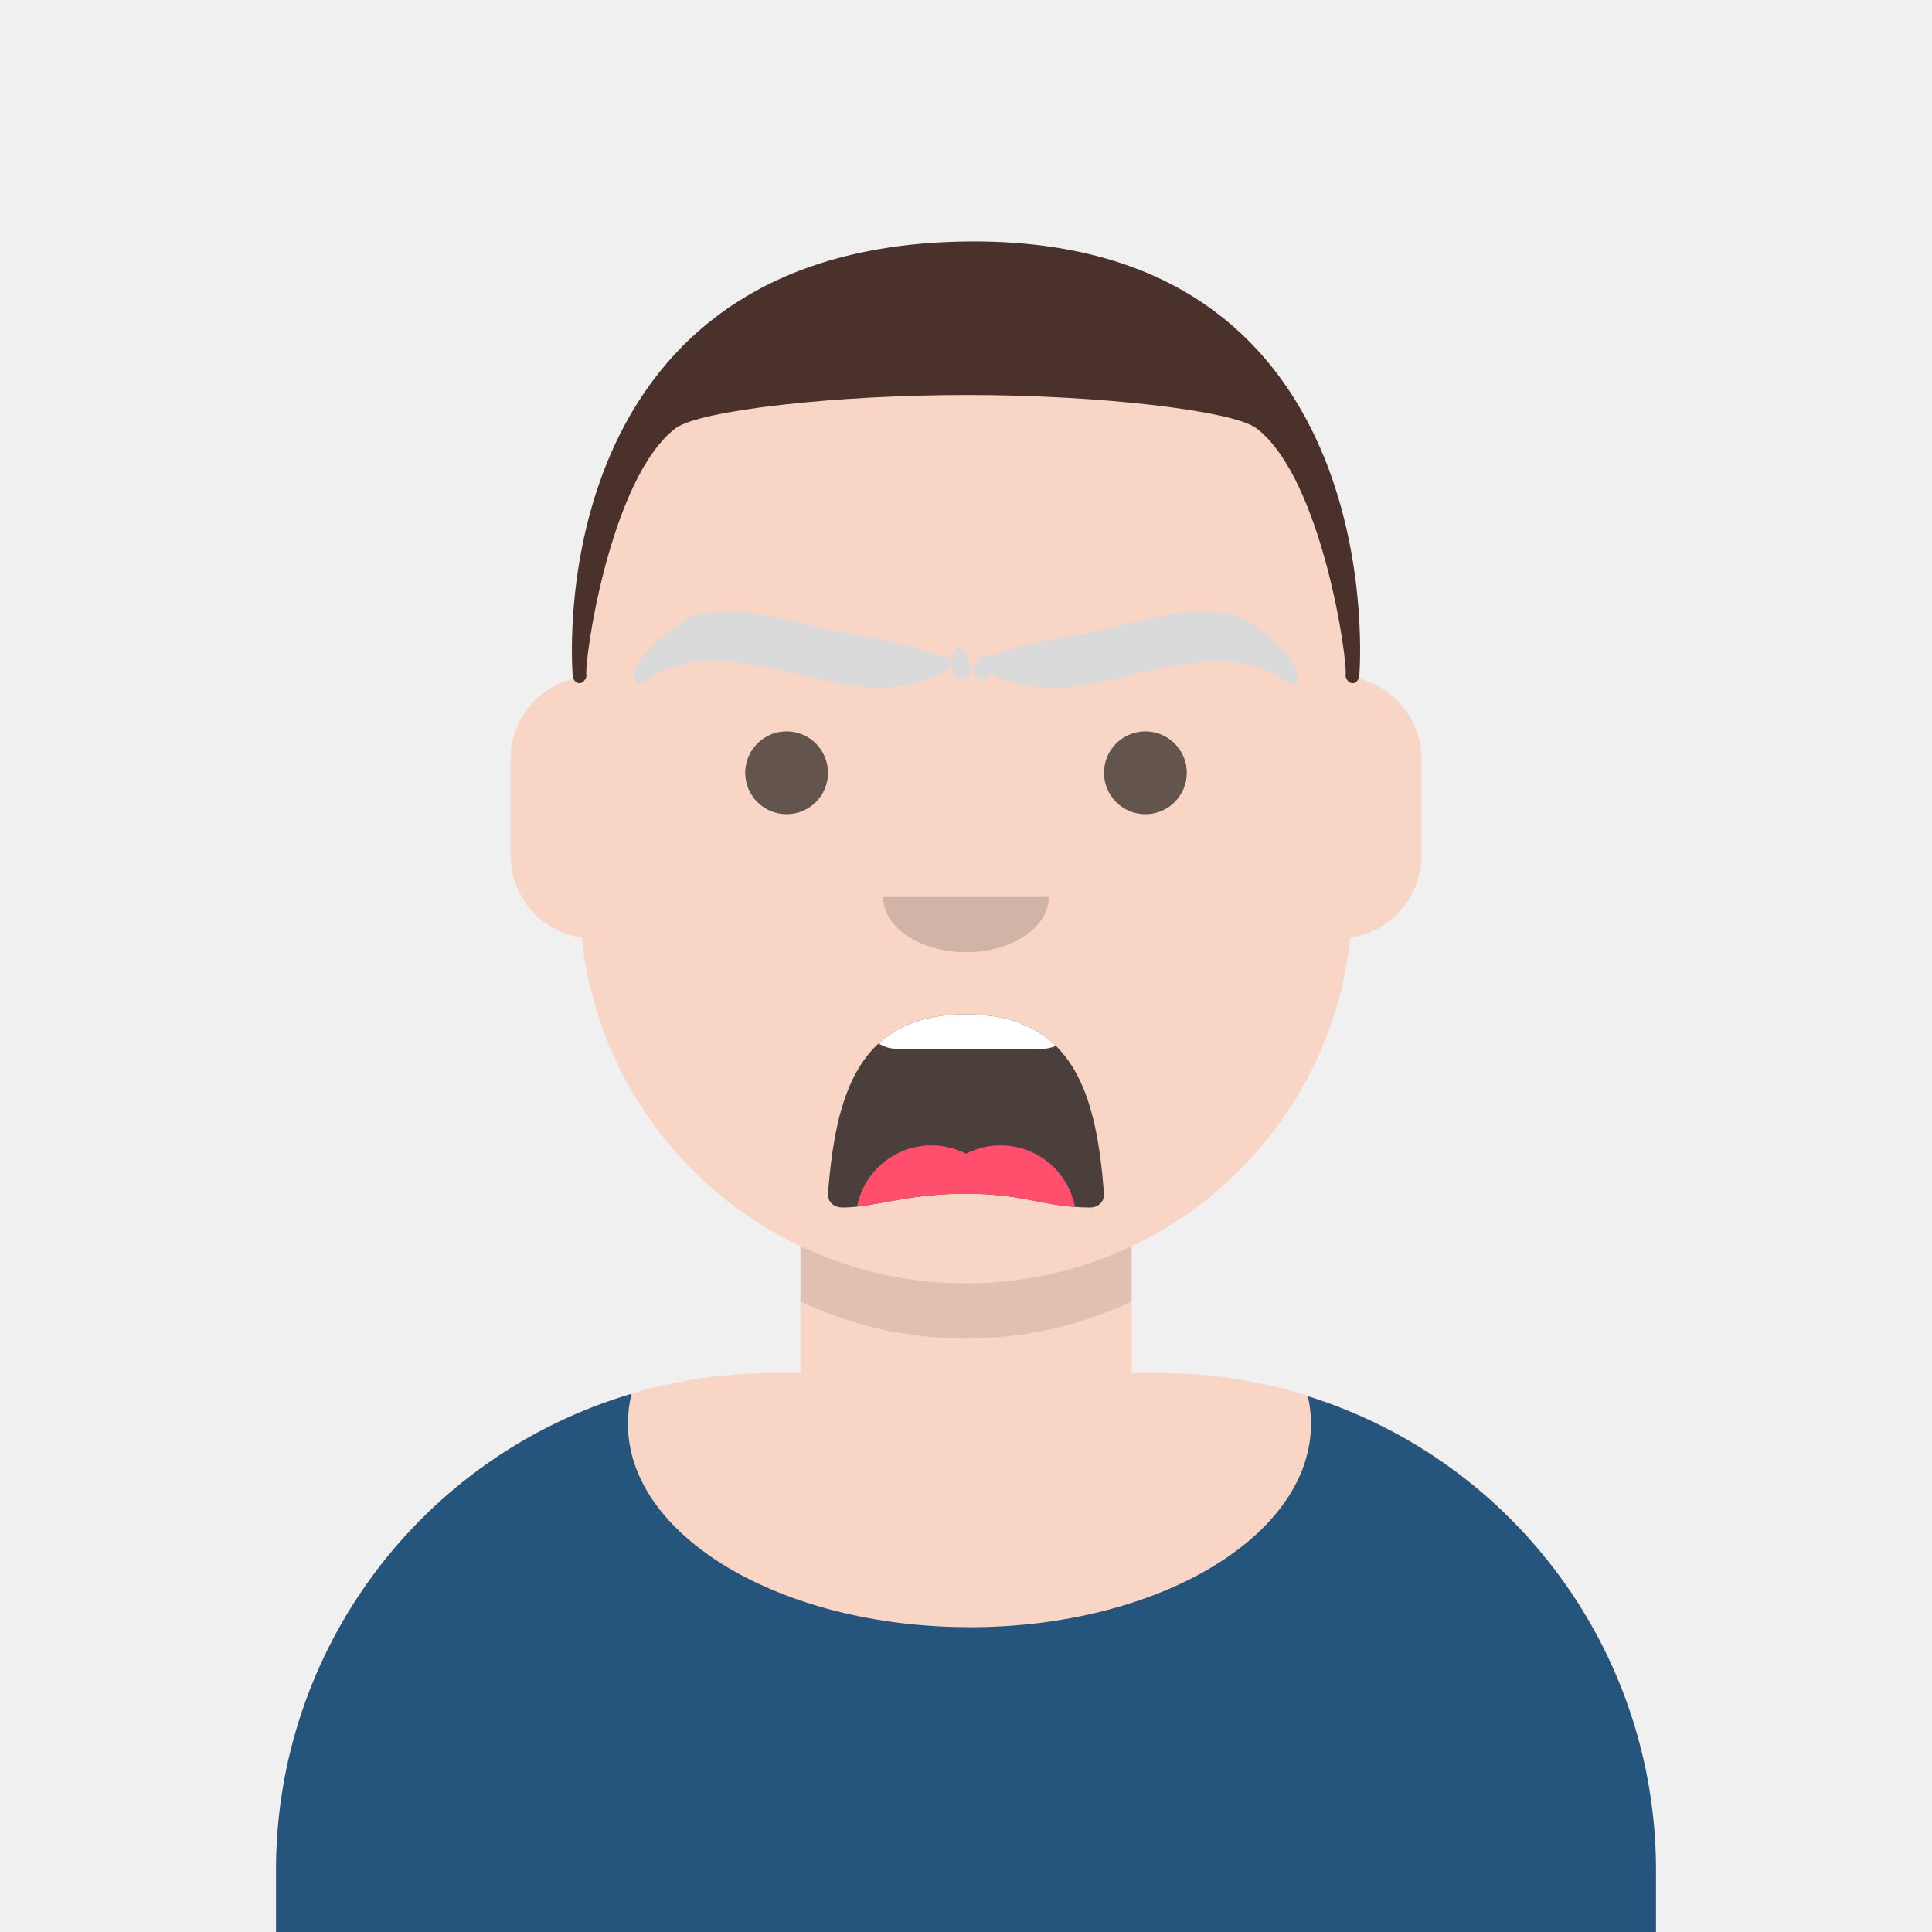
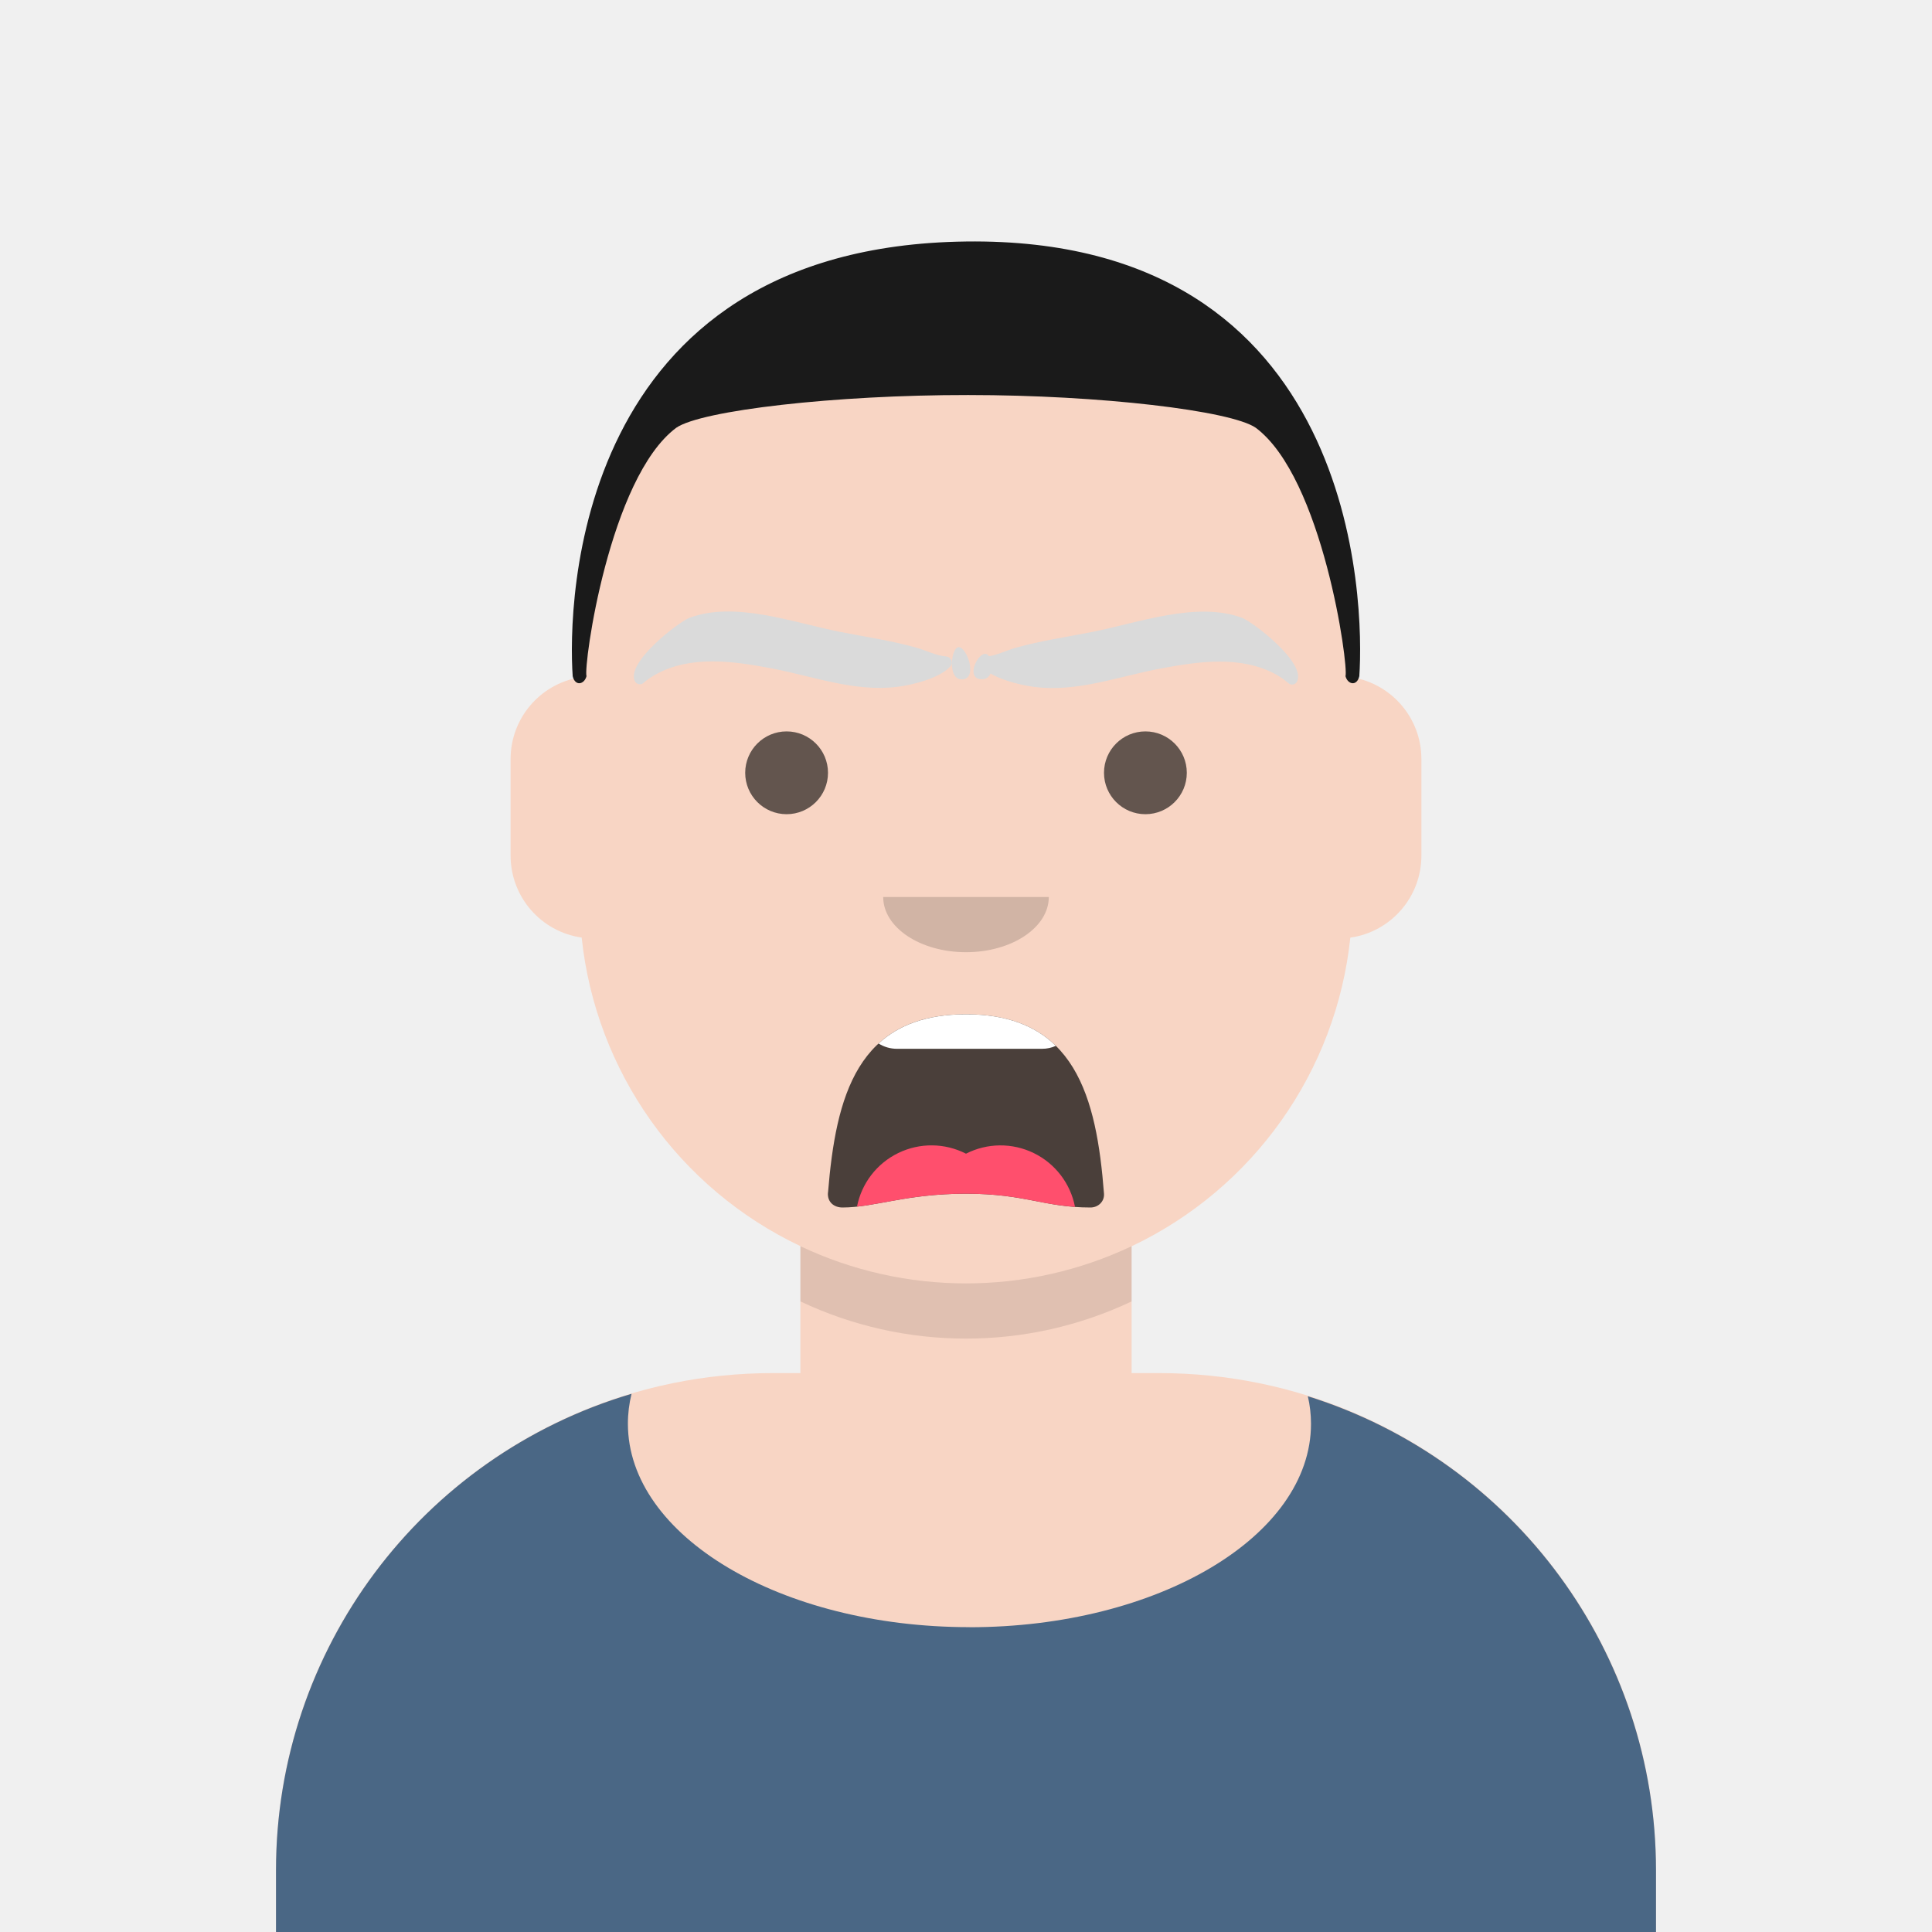
<svg xmlns="http://www.w3.org/2000/svg" viewBox="0 0 280 280" fill="none" shape-rendering="auto" aria-hidden="true">
  <defs>
    <g id="clothes-shirtScoopNeck-a26e807c">
-       <path d="M100.5 51.13c27.34 0 49.5-13.2 49.5-29.48q0-2.04-.46-4A72 72 0 0 1 200 86.35v8.95H0v-8.95A72 72 0 0 1 51.53 17.3a18 18 0 0 0-.53 4.34c0 16.28 22.16 29.48 49.5 29.48" fill="#25557c" />
+       <path d="M100.5 51.13c27.34 0 49.5-13.2 49.5-29.48q0-2.04-.46-4A72 72 0 0 1 200 86.35v8.95H0v-8.95A72 72 0 0 1 51.53 17.3a18 18 0 0 0-.53 4.34c0 16.28 22.16 29.48 49.5 29.48" fill="#4a6785" />
    </g>
    <g id="mouth-screamOpen-a26e807c">
      <path fill-rule="evenodd" clip-rule="evenodd" d="M26 32.86C27.14 18.88 30.24 7 46 7s18.92 11.94 20 26c.08 1.12-.83 2-1.96 2-6.69 0-9.37-2-18.05-2-8.7 0-13.26 2-17.9 2-1.17 0-2.2-.74-2.1-2.14" fill="black" fill-opacity=".7" />
      <path d="M59.02 11.57Q58.1 12 57 12H36c-.98 0-1.9-.28-2.67-.77C36.23 8.57 40.28 7 46 7c5.95 0 10.1 1.7 13.02 4.57" fill="white" />
      <path d="M61.8 34.92a44 44 0 0 1-5.54-.82c-2.73-.53-5.65-1.1-10.27-1.1-5.01 0-8.65.66-11.73 1.23-1.45.26-2.77.5-4.06.65A11 11 0 0 1 46 27.2a11 11 0 0 1 15.8 7.72" fill="#FF4F6D" />
    </g>
    <g id="nose-default-a26e807c">
      <path fill-rule="evenodd" clip-rule="evenodd" d="M0 0c0 4.42 5.37 8 12 8s12-3.58 12-8" fill="black" fill-opacity=".16" />
    </g>
    <g id="eyes-default-a26e807c">
      <path d="M22 14a6 6 0 1 1-12 0 6 6 0 0 1 12 0m52 0a6 6 0 1 1-12 0 6 6 0 0 1 12 0" fill="black" fill-opacity=".6" />
    </g>
    <g id="eyebrows-unibrowNatural-a26e807c">
      <path fill-rule="evenodd" clip-rule="evenodd" d="M88.26 7.6c1.46.56 9.19 6.43 7.86 9.16a.8.8 0 0 1-1.29.22 11 11 0 0 0-1.7-1.2c-5.11-2.83-11.3-1.92-16.74-.9-6.12 1.14-12.1 3.48-18.38 2.67-2.04-.26-6.08-1.22-7.63-2.96-.47-.53-.06-1.38.64-1.43 1.44-.11 2.86-.86 4.33-1.28 3.65-1.03 7.4-1.56 11.11-2.3 6.62-1.3 15.17-4.52 21.8-2" fill="#DADADA" />
      <path fill-rule="evenodd" clip-rule="evenodd" d="M50.9 12.76c-1.17.04-2.8 3.56-.56 3.68 2.23.11 1.73-3.72.56-3.68m-3.76.04q0-.01 0 0M8.02 7.56c-1.47.56-9.2 6.43-7.87 9.16.24.5.9.6 1.3.22.54-.52 1.57-1.11 1.7-1.18 5.1-2.84 11.3-1.93 16.73-.91 6.12 1.15 12.1 3.49 18.4 2.68 2.03-.26 6.07-1.22 7.6-2.96.48-.53.08-1.38-.62-1.43-1.44-.11-2.86-.86-4.33-1.28-3.65-1.03-7.4-1.56-11.12-2.3-6.62-1.3-15.17-4.52-21.8-2" fill="#DADADA" />
      <path fill-rule="evenodd" clip-rule="evenodd" d="M47.1 11.79c1.18.04 2.77 4.5.54 4.67-2.24.18-1.7-4.71-.53-4.67" fill="#DADADA" />
    </g>
    <g id="top-theCaesar-a26e807c">
-       <path fill-rule="evenodd" clip-rule="evenodd" d="M75 98c.35 1.49 1.67 1.22 2 0-.46-1.55 3.3-28.75 13-36 3.62-2.52 23-4.77 42.31-4.75 19.1 0 38.11 2.26 41.69 4.75 9.7 7.25 13.46 34.45 13 36 .33 1.22 1.65 1.49 2 0 .72-10.3 0-63.73-57-63S74.28 87.7 75 98" fill="#4a312c" />
+       <path fill-rule="evenodd" clip-rule="evenodd" d="M75 98c.35 1.49 1.67 1.22 2 0-.46-1.55 3.3-28.75 13-36 3.62-2.52 23-4.77 42.31-4.75 19.1 0 38.11 2.26 41.69 4.75 9.7 7.25 13.46 34.45 13 36 .33 1.22 1.65 1.49 2 0 .72-10.3 0-63.73-57-63S74.28 87.7 75 98" fill="#1a1a1a" />
    </g>
    <clipPath id="clip-a26e807c">
      <rect width="280" height="280" rx="0" ry="0" />
    </clipPath>
  </defs>
  <g clip-path="url(#clip-a26e807c)">
    <path d="M140 36a56 56 0 0 0-56 56v6.17A12 12 0 0 0 74 110v14a12 12 0 0 0 10.3 11.88A56 56 0 0 0 116 180.6V199h-4a72 72 0 0 0-72 72v9h200v-9a72 72 0 0 0-72-72h-4v-18.38a56 56 0 0 0 31.7-44.73A12 12 0 0 0 206 124v-14a12 12 0 0 0-10-11.83V92a56 56 0 0 0-56-56" fill="#f8d5c4" />
    <path d="M116 180.61v8a56 56 0 0 0 24 5.39 56 56 0 0 0 24-5.39v-8a56 56 0 0 1-24 5.39 56 56 0 0 1-24-5.39" fill="black" fill-opacity=".1" />
    <use transform="translate(40 184.7)" href="#clothes-shirtScoopNeck-a26e807c" />
    <use transform="translate(94 140)" href="#mouth-screamOpen-a26e807c" />
    <use transform="translate(128 130)" href="#nose-default-a26e807c" />
    <use transform="translate(98 98)" href="#eyes-default-a26e807c" />
    <use transform="translate(91.86 82)" href="#eyebrows-unibrowNatural-a26e807c" />
    <use transform="translate(8)" href="#top-theCaesar-a26e807c" />
  </g>
</svg>
